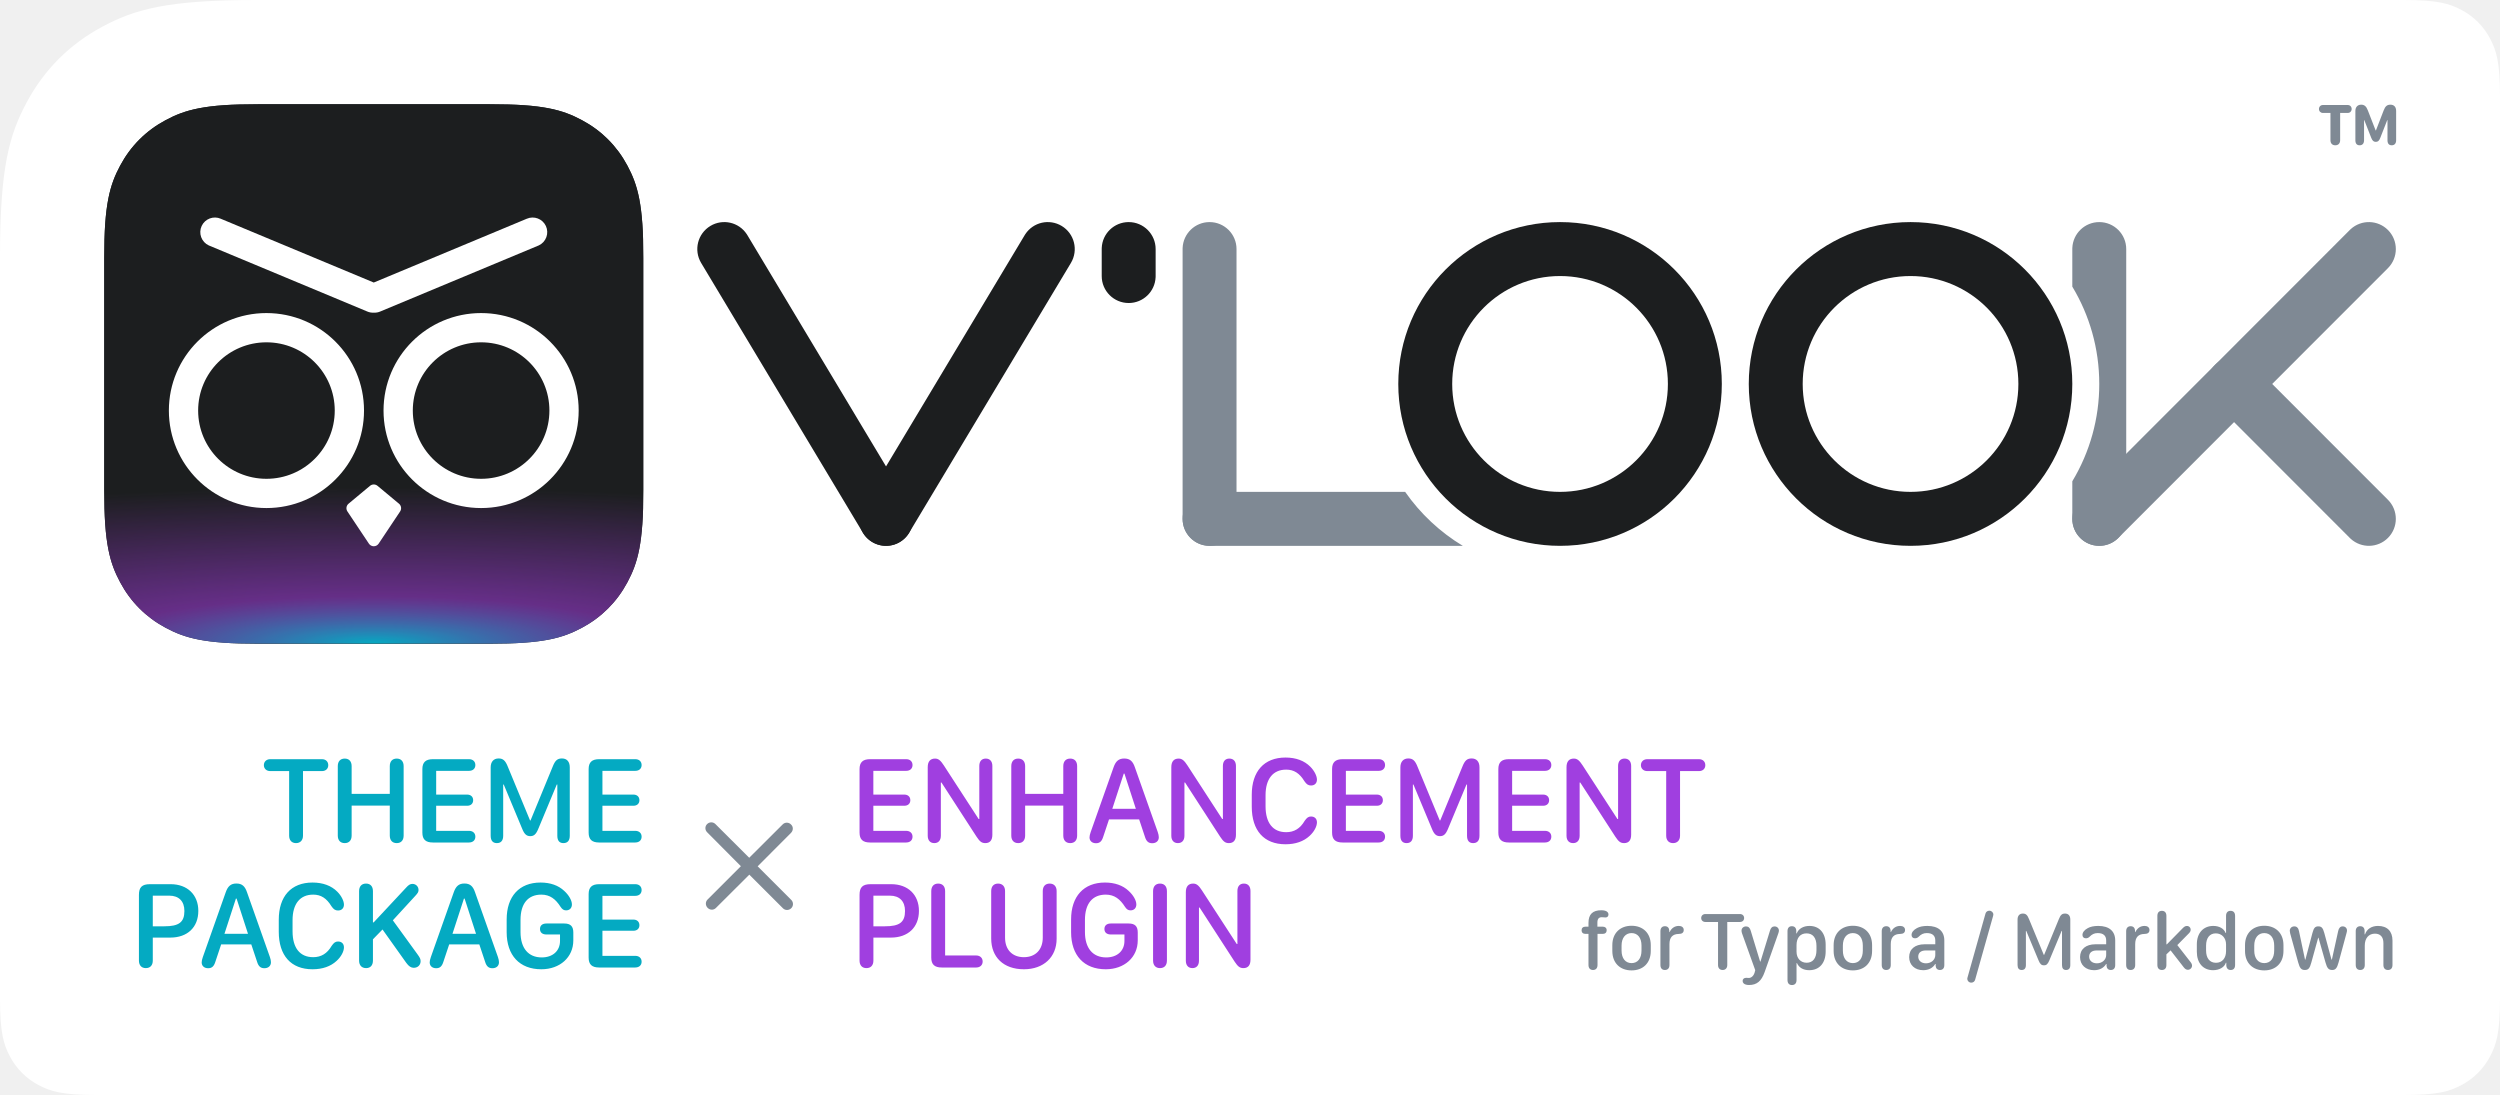
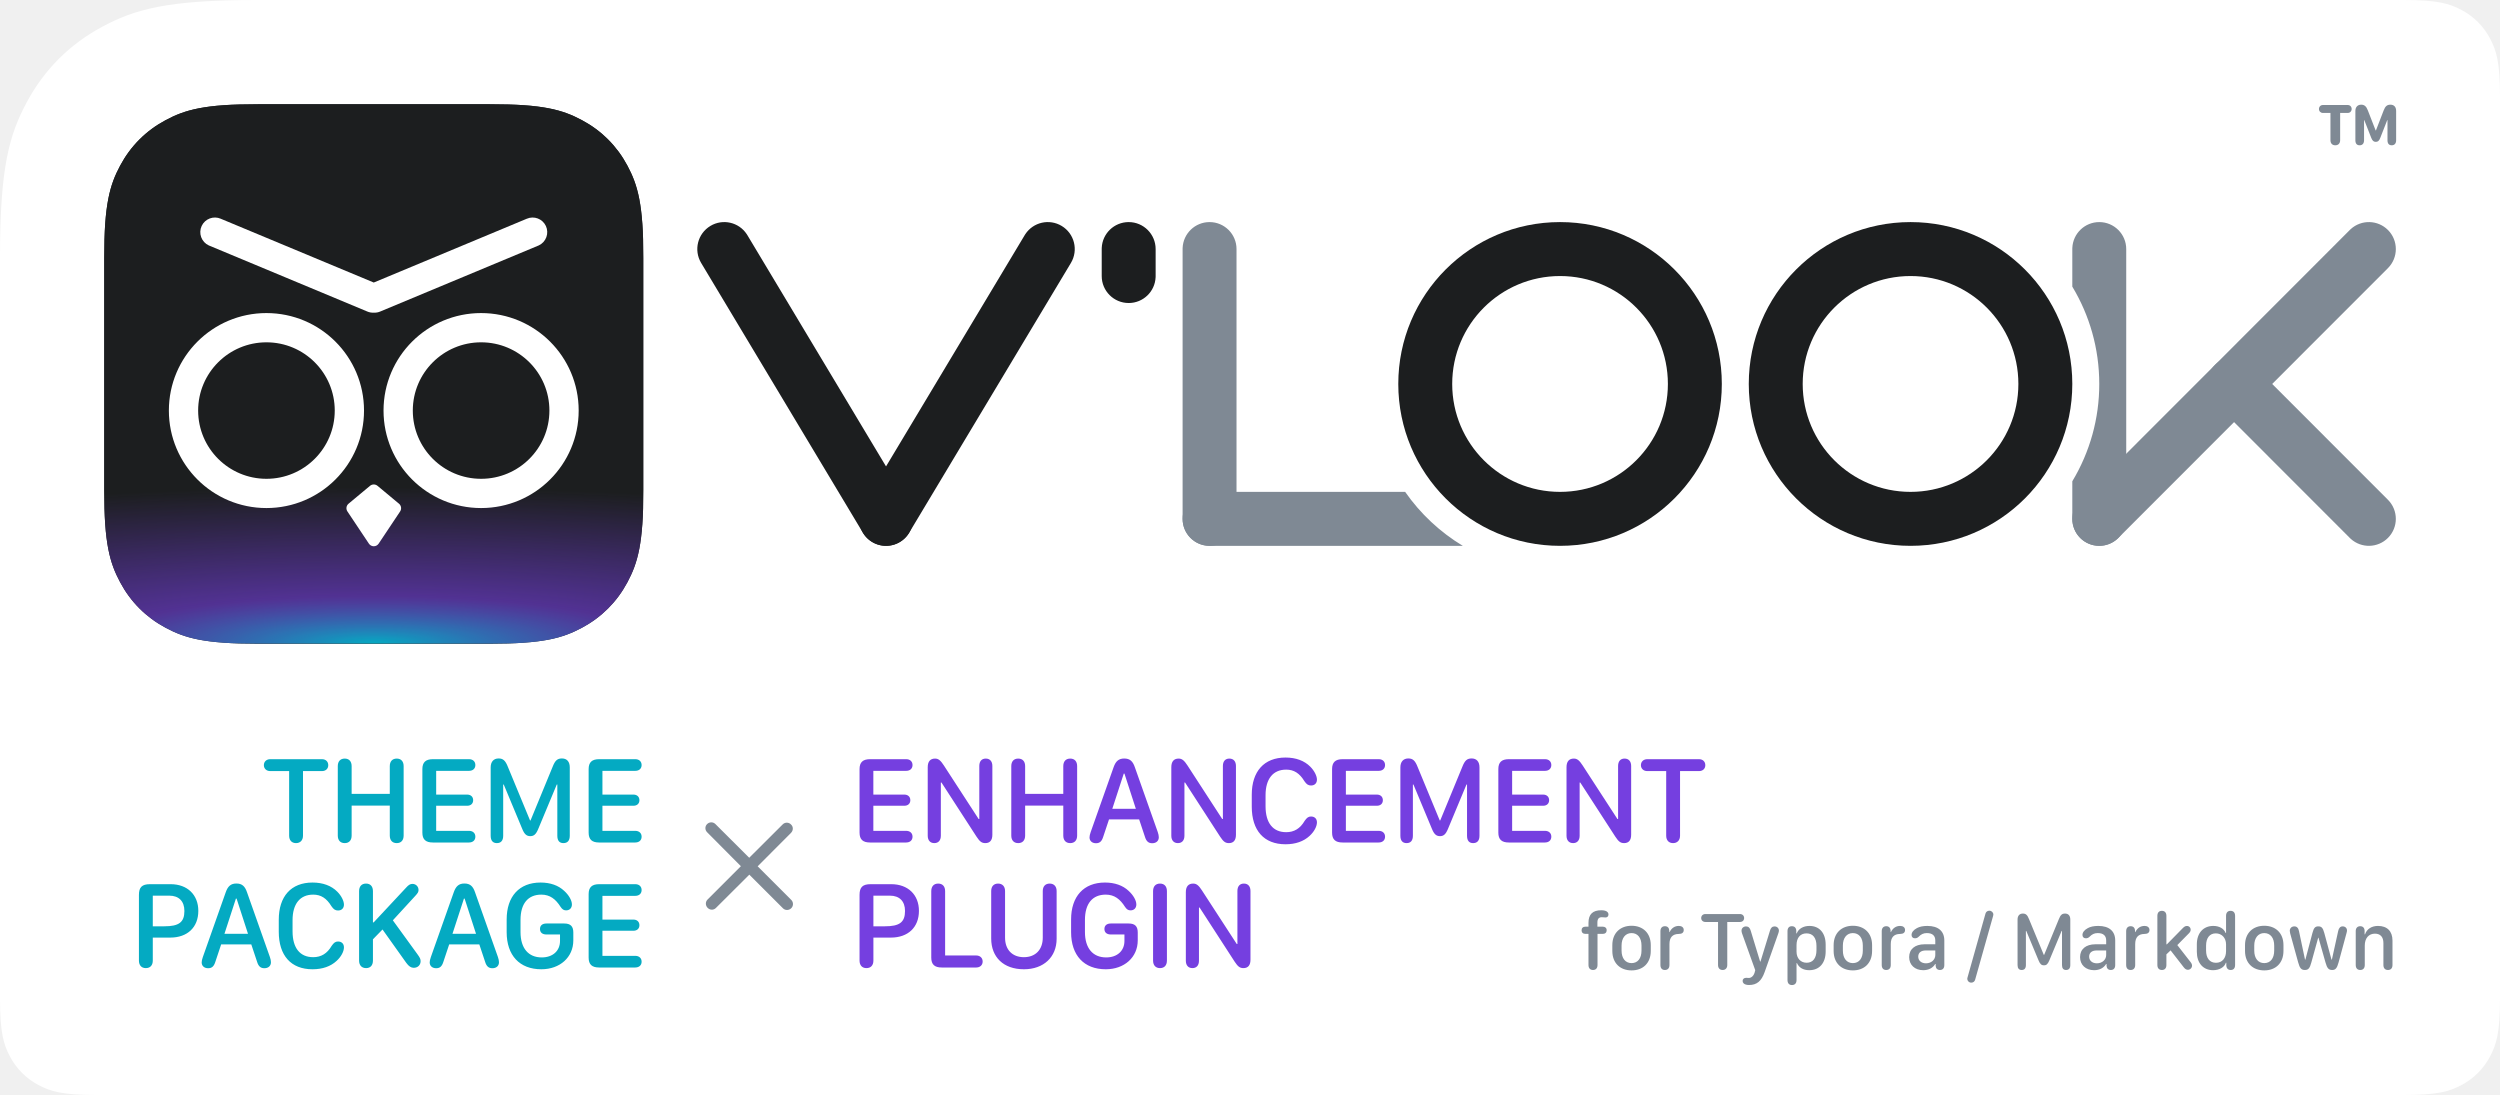
<svg xmlns="http://www.w3.org/2000/svg" xmlns:xlink="http://www.w3.org/1999/xlink" width="500" height="219" viewBox="0 0 500 219">
  <defs>
    <path d="M51.278 0H480.77c6.686 0 9.11.696 11.555 2.003a13.63 13.63 0 0 1 5.67 5.67c1.308 2.445 2.004 4.87 2.004 11.556v180.542c0 6.686-.696 9.11-2.003 11.555a13.63 13.63 0 0 1-5.67 5.67c-2.445 1.308-4.87 2.004-11.556 2.004H19.229c-6.686 0-9.11-.696-11.555-2.003a13.63 13.63 0 0 1-5.67-5.67C.695 208.881 0 206.456 0 199.77V51.278c0-17.83 1.857-24.296 5.343-30.815 3.486-6.518 8.602-11.634 15.12-15.12C26.982 1.857 33.447 0 51.278 0z" id="a" />
    <path d="M30.767 0h46.309c10.698 0 14.578 1.114 18.489 3.206 3.911 2.091 6.98 5.161 9.072 9.072 2.092 3.911 3.206 7.79 3.206 18.49v46.381c0 10.699-1.114 14.578-3.206 18.49-2.091 3.91-5.16 6.98-9.072 9.072-3.911 2.092-7.79 3.206-18.49 3.206H30.768c-10.698 0-14.578-1.114-18.489-3.206-3.911-2.092-6.98-5.161-9.072-9.073C1.114 91.728 0 87.848 0 77.15V30.767C0 20.07 1.114 16.19 3.206 12.278c2.091-3.911 5.161-6.98 9.072-9.072C16.19 1.114 20.068 0 30.768 0z" id="b" />
    <radialGradient cy="100%" fx="50%" fy="100%" r="72.558%" gradientTransform="matrix(0 -1 2.40112 0 -1.901 1.5)" id="d">
      <stop stop-color="#04AAC2" offset="0%" />
-       <stop stop-color="#9639CC" stop-opacity=".6" offset="30.303%" />
-       <stop stop-color="#9639CC" stop-opacity=".35" offset="59.775%" />
-       <stop stop-color="#9639CC" stop-opacity="0" offset="100%" />
+       <stop stop-color="#753FE0" stop-opacity=".6" offset="30.303%" />
+       <stop stop-color="#753FE0" stop-opacity=".35" offset="59.775%" />
+       <stop stop-color="#753FE0" stop-opacity="0" offset="100%" />
    </radialGradient>
  </defs>
  <g fill="none" xlink:href="#a" fill-rule="evenodd">
    <use fill="#FFF" xlink:href="#a" />
    <path d="M51.6 20.833H97.91c10.698 0 14.578 1.114 18.49 3.206 3.91 2.092 6.98 5.161 9.072 9.072 2.091 3.912 3.205 7.791 3.205 18.49v46.382c0 10.698-1.113 14.578-3.205 18.489-2.092 3.911-5.162 6.98-9.073 9.072-3.911 2.092-7.79 3.206-18.489 3.206H51.601c-10.699 0-14.578-1.114-18.49-3.206-3.91-2.091-6.98-5.161-9.072-9.072-2.092-3.911-3.206-7.791-3.206-18.49V51.602c0-10.699 1.114-14.578 3.206-18.49 2.092-3.91 5.161-6.98 9.072-9.072 3.912-2.092 7.791-3.206 18.49-3.206z" fill="#303438" />
    <path d="M75.72 97.165l4.296 3.577a1.17 1.17 0 0 1 .225 1.55l-4.297 6.439a1.17 1.17 0 0 1-1.947 0l-4.297-6.44a1.17 1.17 0 0 1 .225-1.549l4.297-3.577a1.17 1.17 0 0 1 1.497 0zM53.504 62.614c10.777 0 19.514 8.73 19.514 19.498 0 10.769-8.737 19.499-19.514 19.499-10.778 0-19.515-8.73-19.515-19.499 0-10.769 8.737-19.498 19.515-19.498zm42.932 0c10.777 0 19.514 8.73 19.514 19.498 0 10.769-8.737 19.499-19.514 19.499-10.778 0-19.515-8.73-19.515-19.499 0-10.769 8.737-19.498 19.515-19.498zm-42.932 5.85c-7.545 0-13.66 6.11-13.66 13.648 0 7.538 6.115 13.65 13.66 13.65 7.544 0 13.66-6.112 13.66-13.65s-6.116-13.649-13.66-13.649zm42.932 0c-7.545 0-13.66 6.11-13.66 13.648 0 7.538 6.115 13.65 13.66 13.65 7.544 0 13.66-6.112 13.66-13.65s-6.116-13.649-13.66-13.649zm9.123-24.712a2.929 2.929 0 0 1 3.83 1.442 2.923 2.923 0 0 1-1.416 3.887L76.361 62.263l-.06.027c-.433.19-.887.267-1.33.243a2.916 2.916 0 0 1-1.331-.243l-.045-.02-.032-.014-31.597-13.175a2.923 2.923 0 0 1-1.416-3.887 2.929 2.929 0 0 1 3.83-1.442l.06.027 30.53 12.73 30.53-12.73z" fill="#FFF" />
    <g transform="translate(20.833 20.833)">
      <mask id="c" fill="#fff">
        <use xlink:href="#b" />
      </mask>
      <g mask="url(#c)">
        <path fill="#1C1E1F" d="M0 0h107.843v107.917H0z" />
        <path fill="url(#d)" d="M0 64.75h107.843v43.167H0z" />
      </g>
      <g mask="url(#c)" fill="#FFF">
        <path d="M54.67 76.331l4.297 3.578a1.17 1.17 0 0 1 .225 1.549l-4.297 6.44a1.17 1.17 0 0 1-1.947 0l-4.297-6.44a1.17 1.17 0 0 1 .225-1.549l4.297-3.578a1.17 1.17 0 0 1 1.497 0zm-22.214-34.55c10.777 0 19.514 8.73 19.514 19.498 0 10.769-8.737 19.498-19.514 19.498-10.778 0-19.515-8.73-19.515-19.498 0-10.769 8.737-19.499 19.515-19.499zm42.932 0c10.777 0 19.514 8.73 19.514 19.498 0 10.769-8.737 19.498-19.514 19.498-10.778 0-19.515-8.73-19.515-19.498 0-10.769 8.737-19.499 19.515-19.499zM32.456 47.63c-7.545 0-13.66 6.11-13.66 13.649 0 7.538 6.115 13.649 13.66 13.649 7.544 0 13.66-6.111 13.66-13.65 0-7.537-6.116-13.648-13.66-13.648zm42.932 0c-7.545 0-13.66 6.11-13.66 13.649 0 7.538 6.115 13.649 13.66 13.649 7.544 0 13.66-6.111 13.66-13.65 0-7.537-6.116-13.648-13.66-13.648zm9.123-24.711a2.929 2.929 0 0 1 3.83 1.442 2.923 2.923 0 0 1-1.416 3.887L55.312 41.429l-.06.028c-.433.19-.887.267-1.33.243a2.916 2.916 0 0 1-1.331-.243l-.045-.02-.032-.014-31.597-13.175A2.923 2.923 0 0 1 19.5 24.36a2.929 2.929 0 0 1 3.83-1.442l.06.027 30.53 12.729 30.53-12.73z" />
      </g>
    </g>
    <g fill-rule="nonzero">
      <path d="M443 72.976a5.39 5.39 0 0 1 7.432-.186l.194.186 26.961 26.98a5.398 5.398 0 0 1 0 7.63 5.39 5.39 0 0 1-7.43.186l-.195-.186L443 80.607a5.398 5.398 0 0 1 0-7.63z" fill="#7F8994" />
      <path d="M477.587 45.997a5.39 5.39 0 0 0-7.43-.186l-.195.186-53.922 53.958a5.398 5.398 0 0 0 0 7.631 5.39 5.39 0 0 0 7.43.186l.196-.186 53.921-53.958a5.398 5.398 0 0 0 0-7.631z" fill="#7F8994" />
      <path d="M212.333 45.186a5.39 5.39 0 0 0-7.266 1.641l-.132.21-32.353 53.958a5.398 5.398 0 0 0 1.85 7.403 5.39 5.39 0 0 0 7.266-1.642l.132-.21 32.353-53.957a5.398 5.398 0 0 0-1.85-7.403z" fill="#1C1E1F" />
      <path d="M142.079 45.186a5.39 5.39 0 0 1 7.266 1.641l.132.21 32.353 53.958a5.398 5.398 0 0 1-1.85 7.403 5.39 5.39 0 0 1-7.266-1.642l-.132-.21L140.23 52.59a5.398 5.398 0 0 1 1.85-7.403z" fill="#1C1E1F" />
      <path d="M241.912 44.417c-2.9 0-5.265 2.29-5.387 5.161l-.005.234v53.959a5.394 5.394 0 0 0 5.392 5.396c2.9 0 5.264-2.29 5.387-5.162l.005-.234V49.812a5.394 5.394 0 0 0-5.392-5.395z" fill="#7F8994" />
      <path d="M225.735 44.417c-2.9 0-5.265 2.29-5.387 5.161l-.005.234v5.396a5.394 5.394 0 0 0 5.392 5.396c2.9 0 5.265-2.29 5.387-5.162l.005-.234v-5.396a5.394 5.394 0 0 0-5.392-5.395z" fill="#1C1E1F" />
      <path d="M419.853 44.417a5.394 5.394 0 0 1 5.392 5.395v53.959l-.005.234a5.394 5.394 0 0 1-5.387 5.162 5.394 5.394 0 0 1-5.392-5.396v-7.514a37.614 37.614 0 0 0 5.392-19.465c0-7.12-1.969-13.78-5.392-19.465v-7.515l.005-.234a5.394 5.394 0 0 1 5.387-5.161zM281.03 98.374a37.96 37.96 0 0 0 11.528 10.793h-50.646l-.234-.005a5.394 5.394 0 0 1-5.158-5.391 5.394 5.394 0 0 1 5.392-5.396z" fill="#7F8994" />
      <path d="M312.01 44.417c-17.868 0-32.353 14.494-32.353 32.375 0 17.88 14.485 32.375 32.353 32.375 17.868 0 32.353-14.495 32.353-32.375 0-17.88-14.485-32.375-32.353-32.375zm0 10.791c11.912 0 21.568 9.663 21.568 21.584 0 11.92-9.656 21.583-21.568 21.583s-21.569-9.663-21.569-21.583c0-11.92 9.657-21.584 21.569-21.584zM382.108 44.417c-17.868 0-32.353 14.494-32.353 32.375 0 17.88 14.485 32.375 32.353 32.375 17.868 0 32.353-14.495 32.353-32.375 0-17.88-14.485-32.375-32.353-32.375zm0 10.791c11.912 0 21.568 9.663 21.568 21.584 0 11.92-9.656 21.583-21.568 21.583s-21.569-9.663-21.569-21.583c0-11.92 9.657-21.584 21.569-21.584z" fill="#1C1E1F" />
    </g>
    <g fill="#7F8994" fill-rule="nonzero">
      <path d="M467.057 29.059c.603 0 .972-.387.972-1.02v-5.45h1.53c.445 0 .773-.339.773-.79 0-.457-.328-.797-.773-.797h-4.987c-.445 0-.779.34-.779.797 0 .451.334.79.78.79h1.517v5.45c0 .633.363 1.02.967 1.02zM471.926 29.059c.562 0 .885-.37.885-1.008v-4.026h.046l1.4 3.563c.23.586.505.785.903.785.393 0 .662-.187.89-.785l1.395-3.563h.053v4.026c0 .656.293 1.008.844 1.008.562 0 .885-.37.885-1.008v-5.86c0-.796-.416-1.254-1.143-1.254-.65 0-1.031.293-1.348 1.143l-1.547 4.002h-.064l-1.553-3.996c-.31-.838-.715-1.149-1.336-1.149-.715 0-1.16.475-1.16 1.254v5.86c0 .656.293 1.008.85 1.008z" />
    </g>
    <g fill-rule="nonzero">
      <g fill="#04AAC2">
        <path d="M59.207 168.622c.854 0 1.392-.574 1.392-1.49v-12.914h3.796c.757 0 1.257-.476 1.257-1.184s-.5-1.197-1.257-1.197H54.043c-.744 0-1.27.489-1.27 1.197 0 .695.526 1.184 1.27 1.184h3.785v12.915c0 .928.524 1.49 1.379 1.49zM79.349 168.622c.866 0 1.379-.561 1.379-1.514V153.23c0-.952-.513-1.514-1.38-1.514-.878 0-1.391.562-1.391 1.514v5.542h-7.63v-5.542c0-.952-.512-1.514-1.379-1.514-.879 0-1.391.562-1.391 1.514v13.88c0 .952.512 1.513 1.391 1.513.867 0 1.38-.561 1.38-1.514v-5.993h7.629v5.993c0 .953.513 1.514 1.392 1.514zM84.475 166.522c0 1.368.66 1.978 2.1 1.978h7.214c.782 0 1.282-.452 1.282-1.16 0-.72-.5-1.172-1.282-1.172h-6.555v-5.017h6.201c.72 0 1.197-.427 1.197-1.11 0-.684-.476-1.124-1.197-1.124h-6.2v-4.748h6.579c.757 0 1.257-.452 1.257-1.16s-.5-1.172-1.257-1.172h-7.239c-1.44 0-2.1.623-2.1 1.978v12.707zM99.38 168.622c.818 0 1.258-.513 1.258-1.477v-10.242h.11l3.71 8.9c.44 1.073.891 1.427 1.6 1.427.695 0 1.135-.341 1.586-1.428l3.711-8.899h.11v10.242c0 .977.415 1.477 1.22 1.477.831 0 1.27-.513 1.27-1.477v-13.672c0-1.135-.573-1.782-1.562-1.782-.903 0-1.367.378-1.88 1.697l-4.407 10.705h-.097l-4.42-10.693c-.512-1.318-1-1.71-1.867-1.71-.989 0-1.587.66-1.587 1.783v13.672c0 .977.427 1.477 1.245 1.477zM117.727 166.522c0 1.368.66 1.978 2.1 1.978h7.214c.782 0 1.282-.452 1.282-1.16 0-.72-.5-1.172-1.282-1.172h-6.555v-5.017h6.201c.72 0 1.197-.427 1.197-1.11 0-.684-.476-1.124-1.197-1.124h-6.2v-4.748h6.579c.757 0 1.257-.452 1.257-1.16s-.5-1.172-1.257-1.172h-7.239c-1.44 0-2.1.623-2.1 1.978v12.707zM29.165 193.622c.88 0 1.392-.561 1.392-1.514v-4.59h3.503c3.406 0 5.603-2.038 5.603-5.346 0-3.21-2.185-5.335-5.53-5.335h-4.138c-1.586 0-2.209.599-2.209 2.149v13.122c0 .953.513 1.514 1.38 1.514zm1.392-8.362v-6.128h3.308c1.917 0 3.015 1.123 3.015 3.064 0 2.27-1.11 3.064-4.016 3.064h-2.307zM41.629 193.646c.744 0 1.16-.366 1.452-1.318l1.148-3.442h6.03l1.148 3.442c.28.94.72 1.318 1.464 1.318.794 0 1.319-.463 1.319-1.196 0-.305-.073-.635-.208-1.037l-4.577-12.952c-.415-1.233-1.014-1.758-2.124-1.758-1.111 0-1.71.537-2.137 1.758l-4.577 12.952c-.159.463-.232.78-.232 1.074 0 .708.525 1.16 1.294 1.16zm3.26-6.884l2.294-7.044h.134l2.283 7.044h-4.712zM55.752 186.334c0 4.773 2.442 7.52 6.75 7.52 2.015 0 3.638-.586 4.798-1.66.916-.818 1.49-1.904 1.49-2.722 0-.708-.452-1.172-1.185-1.172-.512 0-.83.232-1.27.866-.903 1.55-2.111 2.271-3.698 2.271-2.649 0-4.126-1.843-4.126-5.176v-2.221c0-3.26 1.49-5.115 4.126-5.115 1.563 0 2.686.732 3.65 2.32.44.646.793.854 1.33.854.696 0 1.172-.452 1.172-1.172 0-.733-.512-1.77-1.33-2.588-1.184-1.196-2.881-1.831-4.956-1.831-4.285 0-6.75 2.77-6.75 7.446v2.38zM82.742 193.561c.818 0 1.38-.55 1.38-1.33 0-.416-.123-.696-.684-1.453l-4.87-6.714 4.504-4.907c.5-.537.634-.794.634-1.16 0-.684-.524-1.22-1.22-1.22-.428 0-.77.195-1.245.732l-6.507 6.97h-.146v-6.25c0-.952-.513-1.514-1.38-1.514-.879 0-1.391.562-1.391 1.514v13.88c0 .952.525 1.513 1.404 1.513.866 0 1.367-.561 1.367-1.514v-4.248l1.916-1.965 4.761 6.69c.5.683.952.976 1.477.976zM87.234 193.646c.745 0 1.16-.366 1.453-1.318l1.147-3.442h6.03l1.148 3.442c.28.94.72 1.318 1.465 1.318.793 0 1.318-.463 1.318-1.196 0-.305-.073-.635-.207-1.037L95.01 178.46c-.415-1.233-1.013-1.758-2.124-1.758-1.11 0-1.709.537-2.136 1.758l-4.578 12.952c-.158.463-.232.78-.232 1.074 0 .708.525 1.16 1.294 1.16zm3.26-6.884l2.294-7.044h.135l2.282 7.044h-4.711zM101.333 186.432c0 4.651 2.588 7.422 6.934 7.422 3.723 0 6.396-2.405 6.396-5.774v-1.587c0-1.233-.561-1.794-1.818-1.794h-3.565c-.806 0-1.282.403-1.282 1.098 0 .696.476 1.099 1.282 1.099h2.722v1.306c0 1.965-1.452 3.284-3.65 3.284-2.685 0-4.248-1.856-4.248-5.066v-2.442c0-3.259 1.502-5.053 4.163-5.053 1.733 0 2.869.903 3.845 2.441.342.513.647.708 1.111.708.696 0 1.16-.464 1.16-1.184 0-.806-.61-1.868-1.538-2.71-1.16-1.098-2.784-1.672-4.737-1.672-4.26 0-6.775 2.783-6.775 7.385v2.54zM117.727 191.522c0 1.368.66 1.978 2.1 1.978h7.214c.782 0 1.282-.452 1.282-1.16 0-.72-.5-1.172-1.282-1.172h-6.555v-5.017h6.201c.72 0 1.197-.427 1.197-1.11 0-.684-.476-1.124-1.197-1.124h-6.2v-4.748h6.579c.757 0 1.257-.452 1.257-1.16s-.5-1.172-1.257-1.172h-7.239c-1.44 0-2.1.623-2.1 1.978v12.707z" />
      </g>
      <g fill="#7F8994">
        <path d="M319.503 192.997v-6.217h1.034c.504 0 .797-.277.797-.725 0-.455-.293-.724-.797-.724h-1.058v-.822c0-.74.293-1.066.878-1.066.35 0 .44.049.757.049.35 0 .578-.236.578-.602 0-.236-.114-.432-.325-.586-.245-.163-.619-.253-1.107-.253-1.71 0-2.564.79-2.564 2.523v.757h-.586c-.504 0-.797.269-.797.724 0 .456.301.725.797.725h.586v6.217c0 .635.334 1.001.904 1.001.57 0 .903-.366.903-1.001zM326.315 185.152c-2.247 0-3.85 1.432-3.85 3.882v1.147c0 2.482 1.603 3.898 3.85 3.898 2.237 0 3.84-1.416 3.84-3.898v-1.155c0-2.442-1.603-3.874-3.84-3.874zm0 1.465c1.237 0 1.985.968 1.985 2.498v1.001c0 1.555-.748 2.507-1.985 2.507-1.23 0-2.002-.952-2.002-2.507v-1c0-1.53.773-2.5 2.002-2.5zM333.891 192.997v-4.175c0-1.35.627-2.018 1.855-2.034.31-.008.546-.057.709-.171.195-.13.292-.334.292-.619 0-.268-.105-.488-.3-.618-.163-.13-.4-.195-.684-.195-.798 0-1.449.415-1.84 1.228h-.065v-.26c-.024-.578-.333-.911-.87-.911-.57 0-.904.366-.904 1v6.755c0 .635.318 1.001.896 1.001.577 0 .911-.366.911-1.001zM344.527 193.998c.57 0 .928-.382.928-.993v-8.61h2.531c.505 0 .838-.317.838-.79 0-.471-.333-.797-.838-.797h-6.901c-.496 0-.846.326-.846.798 0 .464.35.79.846.79h2.523v8.61c0 .618.35.992.92.992zM348.523 196.187a.67.67 0 0 0 .204.488c.211.212.594.326 1.074.326 1.554 0 2.482-.749 3.133-2.604l2.726-7.715c.082-.236.122-.407.122-.553 0-.489-.374-.847-.87-.847-.464 0-.765.285-.928.88l-1.888 6.151h-.073l-1.872-6.152c-.163-.594-.472-.879-.944-.879-.521 0-.904.366-.904.855 0 .146.033.325.106.545l2.637 7.349c0 .04-.106.455-.122.48-.195.659-.651 1.082-1.172 1.082-.212 0-.366-.032-.513-.032-.431 0-.716.252-.716.626zM359.306 196.008v-3.385h.09c.382.903 1.27 1.416 2.45 1.416 2.034 0 3.287-1.424 3.287-3.76v-1.343c0-2.327-1.237-3.751-3.247-3.751-1.22 0-2.19.57-2.54 1.497h-.089v-.529c-.024-.586-.342-.911-.887-.911-.561 0-.87.358-.87 1v9.766c0 .643.325 1.001.895 1.001.577 0 .911-.358.911-1zm0-5.672v-1.318c0-1.473.757-2.344 2.002-2.344 1.27 0 1.986.903 1.986 2.514v.847c0 1.595-.716 2.514-1.962 2.514-1.204 0-2.026-.887-2.026-2.213zM370.577 185.152c-2.246 0-3.85 1.432-3.85 3.882v1.147c0 2.482 1.604 3.898 3.85 3.898 2.238 0 3.841-1.416 3.841-3.898v-1.155c0-2.442-1.603-3.874-3.84-3.874zm0 1.465c1.237 0 1.986.968 1.986 2.498v1.001c0 1.555-.749 2.507-1.986 2.507-1.229 0-2.002-.952-2.002-2.507v-1c0-1.53.773-2.5 2.002-2.5zM378.154 192.997v-4.175c0-1.35.626-2.018 1.855-2.034.31-.008.545-.057.708-.171.196-.13.293-.334.293-.619 0-.268-.106-.488-.3-.618-.164-.13-.4-.195-.685-.195-.797 0-1.448.415-1.839 1.228h-.065v-.26c-.024-.578-.333-.911-.87-.911-.57 0-.904.366-.904 1v6.755c0 .635.317 1.001.895 1.001.578 0 .912-.366.912-1.001zM387.04 192.802h.09v.382c.04.513.358.814.854.814.562 0 .88-.358.88-.977v-4.923c0-1.872-1.213-2.913-3.386-2.913-.895 0-1.579.154-2.1.439-.724.39-1.066.879-1.066 1.375 0 .39.26.66.66.66.309 0 .52-.082.74-.293.496-.505.968-.75 1.652-.75 1.099 0 1.693.505 1.693 1.474v.765h-2.149c-1.92.008-3.076.976-3.076 2.563 0 1.563 1.131 2.62 2.808 2.62 1.066 0 1.928-.439 2.4-1.236zm-3.393-1.473c0-.79.553-1.237 1.514-1.237h1.896v.927c0 .928-.806 1.644-1.856 1.644-.927 0-1.554-.537-1.554-1.334zM395.024 195.951l3.597-12.76c.024-.065.04-.18.049-.269.008-.423-.35-.781-.798-.781-.374 0-.675.22-.773.57l-3.589 12.76a.78.78 0 0 0 .749 1.058c.366 0 .667-.22.765-.578zM404.342 193.998c.545 0 .838-.342.838-.985v-6.827h.073l2.474 5.932c.293.716.594.952 1.066.952.464 0 .757-.228 1.058-.952l2.474-5.932h.074v6.827c0 .651.276.985.813.985.554 0 .847-.342.847-.985V183.9c0-.757-.383-1.188-1.042-1.188-.602 0-.911.252-1.253 1.13l-2.938 7.138h-.065l-2.946-7.13c-.342-.878-.667-1.138-1.245-1.138-.66 0-1.058.439-1.058 1.188v9.114c0 .651.285.985.83.985zM421.22 192.802h.09v.382c.04.513.358.814.854.814.562 0 .879-.358.879-.977v-4.923c0-1.872-1.213-2.913-3.385-2.913-.896 0-1.58.154-2.1.439-.724.39-1.066.879-1.066 1.375 0 .39.26.66.66.66.308 0 .52-.082.74-.293.496-.505.968-.75 1.652-.75 1.098 0 1.692.505 1.692 1.474v.765h-2.148c-1.92.008-3.076.976-3.076 2.563 0 1.563 1.131 2.62 2.807 2.62 1.066 0 1.93-.439 2.401-1.236zm-3.393-1.473c0-.79.553-1.237 1.513-1.237h1.896v.927c0 .928-.805 1.644-1.855 1.644-.928 0-1.554-.537-1.554-1.334zM427.039 192.997v-4.175c0-1.35.626-2.018 1.855-2.034.31-.008.546-.057.708-.171.196-.13.293-.334.293-.619 0-.268-.106-.488-.3-.618-.164-.13-.4-.195-.684-.195-.798 0-1.449.415-1.84 1.228h-.065v-.26c-.024-.578-.333-.911-.87-.911-.57 0-.904.366-.904 1v6.755c0 .635.318 1.001.895 1.001.578 0 .912-.366.912-1.001zM433.28 192.997v-2.124l.839-.798 2.645 3.402c.26.334.512.48.814.48.455 0 .83-.382.83-.83 0-.228-.106-.48-.318-.74l-2.628-3.37 2.335-2.368c.236-.244.334-.455.334-.7a.731.731 0 0 0-.757-.756c-.277 0-.513.122-.806.423l-3.198 3.255h-.09v-5.705c0-.634-.333-1-.903-1-.577 0-.903.366-.903 1v9.831c0 .635.334 1.001.911 1.001.57 0 .896-.366.896-1.001zM445.17 192.55h.09v.528c.032.586.35.92.879.92.57 0 .879-.358.879-1.001v-9.83c0-.635-.326-1.002-.904-1.002-.577 0-.903.367-.903 1.001v3.426h-.09c-.333-.878-1.269-1.407-2.465-1.407-2.002 0-3.288 1.432-3.288 3.678v1.497c0 2.246 1.261 3.679 3.255 3.679 1.245 0 2.287-.61 2.547-1.49zm-3.955-2.458v-.96c0-1.539.716-2.458 1.937-2.458 1.213 0 2.059.911 2.059 2.213v1.327c0 1.44-.781 2.344-2.018 2.344-1.245 0-1.978-.912-1.978-2.466zM452.853 185.152c-2.246 0-3.85 1.432-3.85 3.882v1.147c0 2.482 1.604 3.898 3.85 3.898 2.238 0 3.84-1.416 3.84-3.898v-1.155c0-2.442-1.602-3.874-3.84-3.874zm0 1.465c1.237 0 1.985.968 1.985 2.498v1.001c0 1.555-.748 2.507-1.985 2.507-1.23 0-2.002-.952-2.002-2.507v-1c0-1.53.773-2.5 2.002-2.5zM459.632 192.468c.317 1.18.642 1.53 1.334 1.53.692 0 .993-.326 1.31-1.53l1.36-4.915h.065l1.391 4.915c.326 1.204.66 1.53 1.343 1.53.643 0 .968-.334 1.286-1.53l1.587-5.867c.065-.22.09-.375.09-.497 0-.488-.35-.83-.88-.83-.44 0-.757.334-.879.92l-1.261 5.72h-.081l-1.44-5.322c-.277-1.025-.562-1.318-1.189-1.318-.635 0-.911.293-1.18 1.318l-1.408 5.323H461l-1.205-5.705c-.114-.61-.44-.936-.911-.936-.553 0-.928.366-.928.895 0 .122.025.269.073.489l1.604 5.81zM478.496 193.005v-4.899c0-1.855-1.058-2.921-2.898-2.921-1.285 0-2.238.626-2.588 1.676h-.089v-.692c-.016-.594-.334-.927-.879-.927-.553 0-.895.366-.895.976v6.779c0 .635.325 1.001.903 1.001.57 0 .904-.366.904-1.001v-3.874c0-1.489.789-2.392 2.034-2.392 1.09 0 1.693.667 1.693 1.88v4.386c0 .635.333 1.001.911 1.001.57 0 .904-.358.904-.993z" />
      </g>
      <path d="M143.19 181.584l6.674-6.653 6.714 6.714c.447.468 1.2.468 1.668 0a1.167 1.167 0 0 0 0-1.669l-6.714-6.713 6.673-6.694c.468-.468.489-1.22 0-1.668a1.156 1.156 0 0 0-1.688 0l-6.674 6.653-6.754-6.735a1.167 1.167 0 0 0-1.668 0c-.468.448-.448 1.2.02 1.648l6.734 6.775-6.653 6.653c-.468.448-.468 1.22.02 1.689.469.468 1.201.468 1.649 0z" fill="#7F8994" />
-       <g fill="#A03FE0">
+       <g fill="#753FE0">
        <path d="M171.91 166.522c0 1.368.659 1.978 2.099 1.978h7.214c.782 0 1.282-.452 1.282-1.16 0-.72-.5-1.172-1.282-1.172h-6.555v-5.017h6.201c.72 0 1.197-.427 1.197-1.11 0-.684-.476-1.124-1.197-1.124h-6.2v-4.748h6.579c.757 0 1.257-.452 1.257-1.16s-.5-1.172-1.257-1.172h-7.239c-1.44 0-2.1.623-2.1 1.978v12.707zM188.17 167.145V156.5h.121l7.02 10.84c.646.977 1.037 1.282 1.757 1.282.928 0 1.404-.586 1.404-1.672v-13.758c0-.915-.488-1.477-1.318-1.477-.83 0-1.294.562-1.294 1.477V163.8h-.135l-6.958-10.717c-.598-.904-1.025-1.368-1.745-1.368-.977 0-1.477.598-1.477 1.722v13.708c0 .916.488 1.477 1.318 1.477.83 0 1.306-.561 1.306-1.477zM214.048 168.622c.867 0 1.38-.561 1.38-1.514V153.23c0-.952-.513-1.514-1.38-1.514-.879 0-1.392.562-1.392 1.514v5.542h-7.629v-5.542c0-.952-.513-1.514-1.38-1.514-.878 0-1.39.562-1.39 1.514v13.88c0 .952.512 1.513 1.39 1.513.867 0 1.38-.561 1.38-1.514v-5.993h7.63v5.993c0 .953.512 1.514 1.391 1.514zM219.2 168.646c.744 0 1.16-.366 1.452-1.318l1.148-3.442h6.03l1.147 3.442c.281.94.72 1.318 1.465 1.318.794 0 1.318-.463 1.318-1.196 0-.305-.073-.635-.207-1.037l-4.578-12.952c-.415-1.233-1.013-1.758-2.124-1.758-1.11 0-1.709.537-2.136 1.758l-4.578 12.952c-.158.463-.232.78-.232 1.074 0 .708.525 1.16 1.294 1.16zm3.259-6.884l2.295-7.044h.134l2.283 7.044h-4.712zM236.887 167.145V156.5h.122l7.02 10.84c.647.977 1.037 1.282 1.757 1.282.928 0 1.404-.586 1.404-1.672v-13.758c0-.915-.488-1.477-1.318-1.477-.83 0-1.294.562-1.294 1.477V163.8h-.134l-6.958-10.717c-.599-.904-1.026-1.368-1.746-1.368-.977 0-1.477.598-1.477 1.722v13.708c0 .916.488 1.477 1.318 1.477.83 0 1.306-.561 1.306-1.477zM250.352 161.334c0 4.773 2.441 7.52 6.75 7.52 2.014 0 3.638-.586 4.798-1.66.915-.818 1.489-1.904 1.489-2.722 0-.708-.452-1.172-1.184-1.172-.513 0-.83.232-1.27.866-.903 1.55-2.112 2.271-3.698 2.271-2.65 0-4.126-1.843-4.126-5.176v-2.221c0-3.26 1.489-5.115 4.126-5.115 1.562 0 2.685.732 3.65 2.32.439.646.793.854 1.33.854.696 0 1.172-.452 1.172-1.172 0-.733-.513-1.77-1.33-2.588-1.185-1.196-2.882-1.831-4.957-1.831-4.284 0-6.75 2.77-6.75 7.446v2.38zM266.416 166.522c0 1.368.66 1.978 2.1 1.978h7.214c.781 0 1.282-.452 1.282-1.16 0-.72-.5-1.172-1.282-1.172h-6.555v-5.017h6.201c.72 0 1.196-.427 1.196-1.11 0-.684-.476-1.124-1.196-1.124h-6.201v-4.748h6.58c.756 0 1.257-.452 1.257-1.16s-.5-1.172-1.257-1.172h-7.24c-1.44 0-2.099.623-2.099 1.978v12.707zM281.321 168.622c.818 0 1.257-.513 1.257-1.477v-10.242h.11l3.711 8.9c.44 1.073.891 1.427 1.6 1.427.695 0 1.135-.341 1.586-1.428l3.711-8.899h.11v10.242c0 .977.415 1.477 1.22 1.477.83 0 1.27-.513 1.27-1.477v-13.672c0-1.135-.574-1.782-1.562-1.782-.904 0-1.367.378-1.88 1.697l-4.407 10.705h-.098L283.53 153.4c-.512-1.318-1-1.71-1.867-1.71-.989 0-1.587.66-1.587 1.783v13.672c0 .977.427 1.477 1.245 1.477zM299.668 166.522c0 1.368.66 1.978 2.1 1.978h7.214c.781 0 1.282-.452 1.282-1.16 0-.72-.5-1.172-1.282-1.172h-6.555v-5.017h6.201c.72 0 1.196-.427 1.196-1.11 0-.684-.476-1.124-1.196-1.124h-6.201v-4.748h6.58c.756 0 1.257-.452 1.257-1.16s-.5-1.172-1.257-1.172h-7.24c-1.44 0-2.099.623-2.099 1.978v12.707zM315.928 167.145V156.5h.122l7.02 10.84c.646.977 1.037 1.282 1.757 1.282.928 0 1.404-.586 1.404-1.672v-13.758c0-.915-.489-1.477-1.319-1.477s-1.294.562-1.294 1.477V163.8h-.134l-6.958-10.717c-.598-.904-1.025-1.368-1.746-1.368-.976 0-1.477.598-1.477 1.722v13.708c0 .916.489 1.477 1.319 1.477s1.306-.561 1.306-1.477zM334.617 168.622c.854 0 1.392-.574 1.392-1.49v-12.914h3.796c.757 0 1.257-.476 1.257-1.184s-.5-1.197-1.257-1.197h-10.352c-.744 0-1.27.489-1.27 1.197 0 .695.526 1.184 1.27 1.184h3.785v12.915c0 .928.524 1.49 1.379 1.49zM173.289 193.622c.879 0 1.391-.561 1.391-1.514v-4.59h3.504c3.406 0 5.603-2.038 5.603-5.346 0-3.21-2.185-5.335-5.53-5.335h-4.138c-1.587 0-2.21.599-2.21 2.149v13.122c0 .953.513 1.514 1.38 1.514zm1.391-8.362v-6.128h3.309c1.916 0 3.015 1.123 3.015 3.064 0 2.27-1.111 3.064-4.016 3.064h-2.308zM196.531 192.304c0-.72-.525-1.209-1.294-1.209h-6.213V178.23c0-.952-.513-1.514-1.38-1.514-.879 0-1.391.562-1.391 1.514v13.293c0 1.368.659 1.978 2.1 1.978h6.884c.77 0 1.294-.476 1.294-1.196zM211.326 187.738v-9.533c0-.928-.537-1.49-1.392-1.49-.866 0-1.38.562-1.38 1.49v9.326c0 2.405-1.464 3.906-3.771 3.906-2.32 0-3.772-1.49-3.772-3.906v-9.326c0-.928-.537-1.49-1.392-1.49-.866 0-1.379.562-1.379 1.49v9.497c0 3.698 2.43 6.152 6.543 6.152 3.943 0 6.543-2.441 6.543-6.116zM214.219 186.432c0 4.651 2.588 7.422 6.934 7.422 3.723 0 6.396-2.405 6.396-5.774v-1.587c0-1.233-.561-1.794-1.819-1.794h-3.564c-.806 0-1.282.403-1.282 1.098 0 .696.476 1.099 1.282 1.099h2.722v1.306c0 1.965-1.453 3.284-3.65 3.284-2.686 0-4.248-1.856-4.248-5.066v-2.441c0-3.26 1.501-5.054 4.163-5.054 1.733 0 2.868.903 3.845 2.441.342.513.647.708 1.11.708.696 0 1.16-.464 1.16-1.184 0-.806-.61-1.868-1.538-2.71-1.16-1.098-2.783-1.672-4.736-1.672-4.26 0-6.775 2.783-6.775 7.385v2.54zM232.005 193.622c.866 0 1.379-.561 1.379-1.514V178.23c0-.952-.513-1.514-1.38-1.514-.878 0-1.391.562-1.391 1.514v13.88c0 .952.525 1.513 1.392 1.513zM239.793 192.145V181.5h.122l7.019 10.84c.647.977 1.037 1.282 1.758 1.282.927 0 1.403-.586 1.403-1.672v-13.758c0-.915-.488-1.477-1.318-1.477-.83 0-1.294.562-1.294 1.477V188.8h-.134l-6.958-10.717c-.598-.904-1.026-1.368-1.746-1.368-.976 0-1.477.598-1.477 1.722v13.708c0 .916.488 1.477 1.319 1.477.83 0 1.306-.561 1.306-1.477z" />
      </g>
    </g>
  </g>
</svg>
